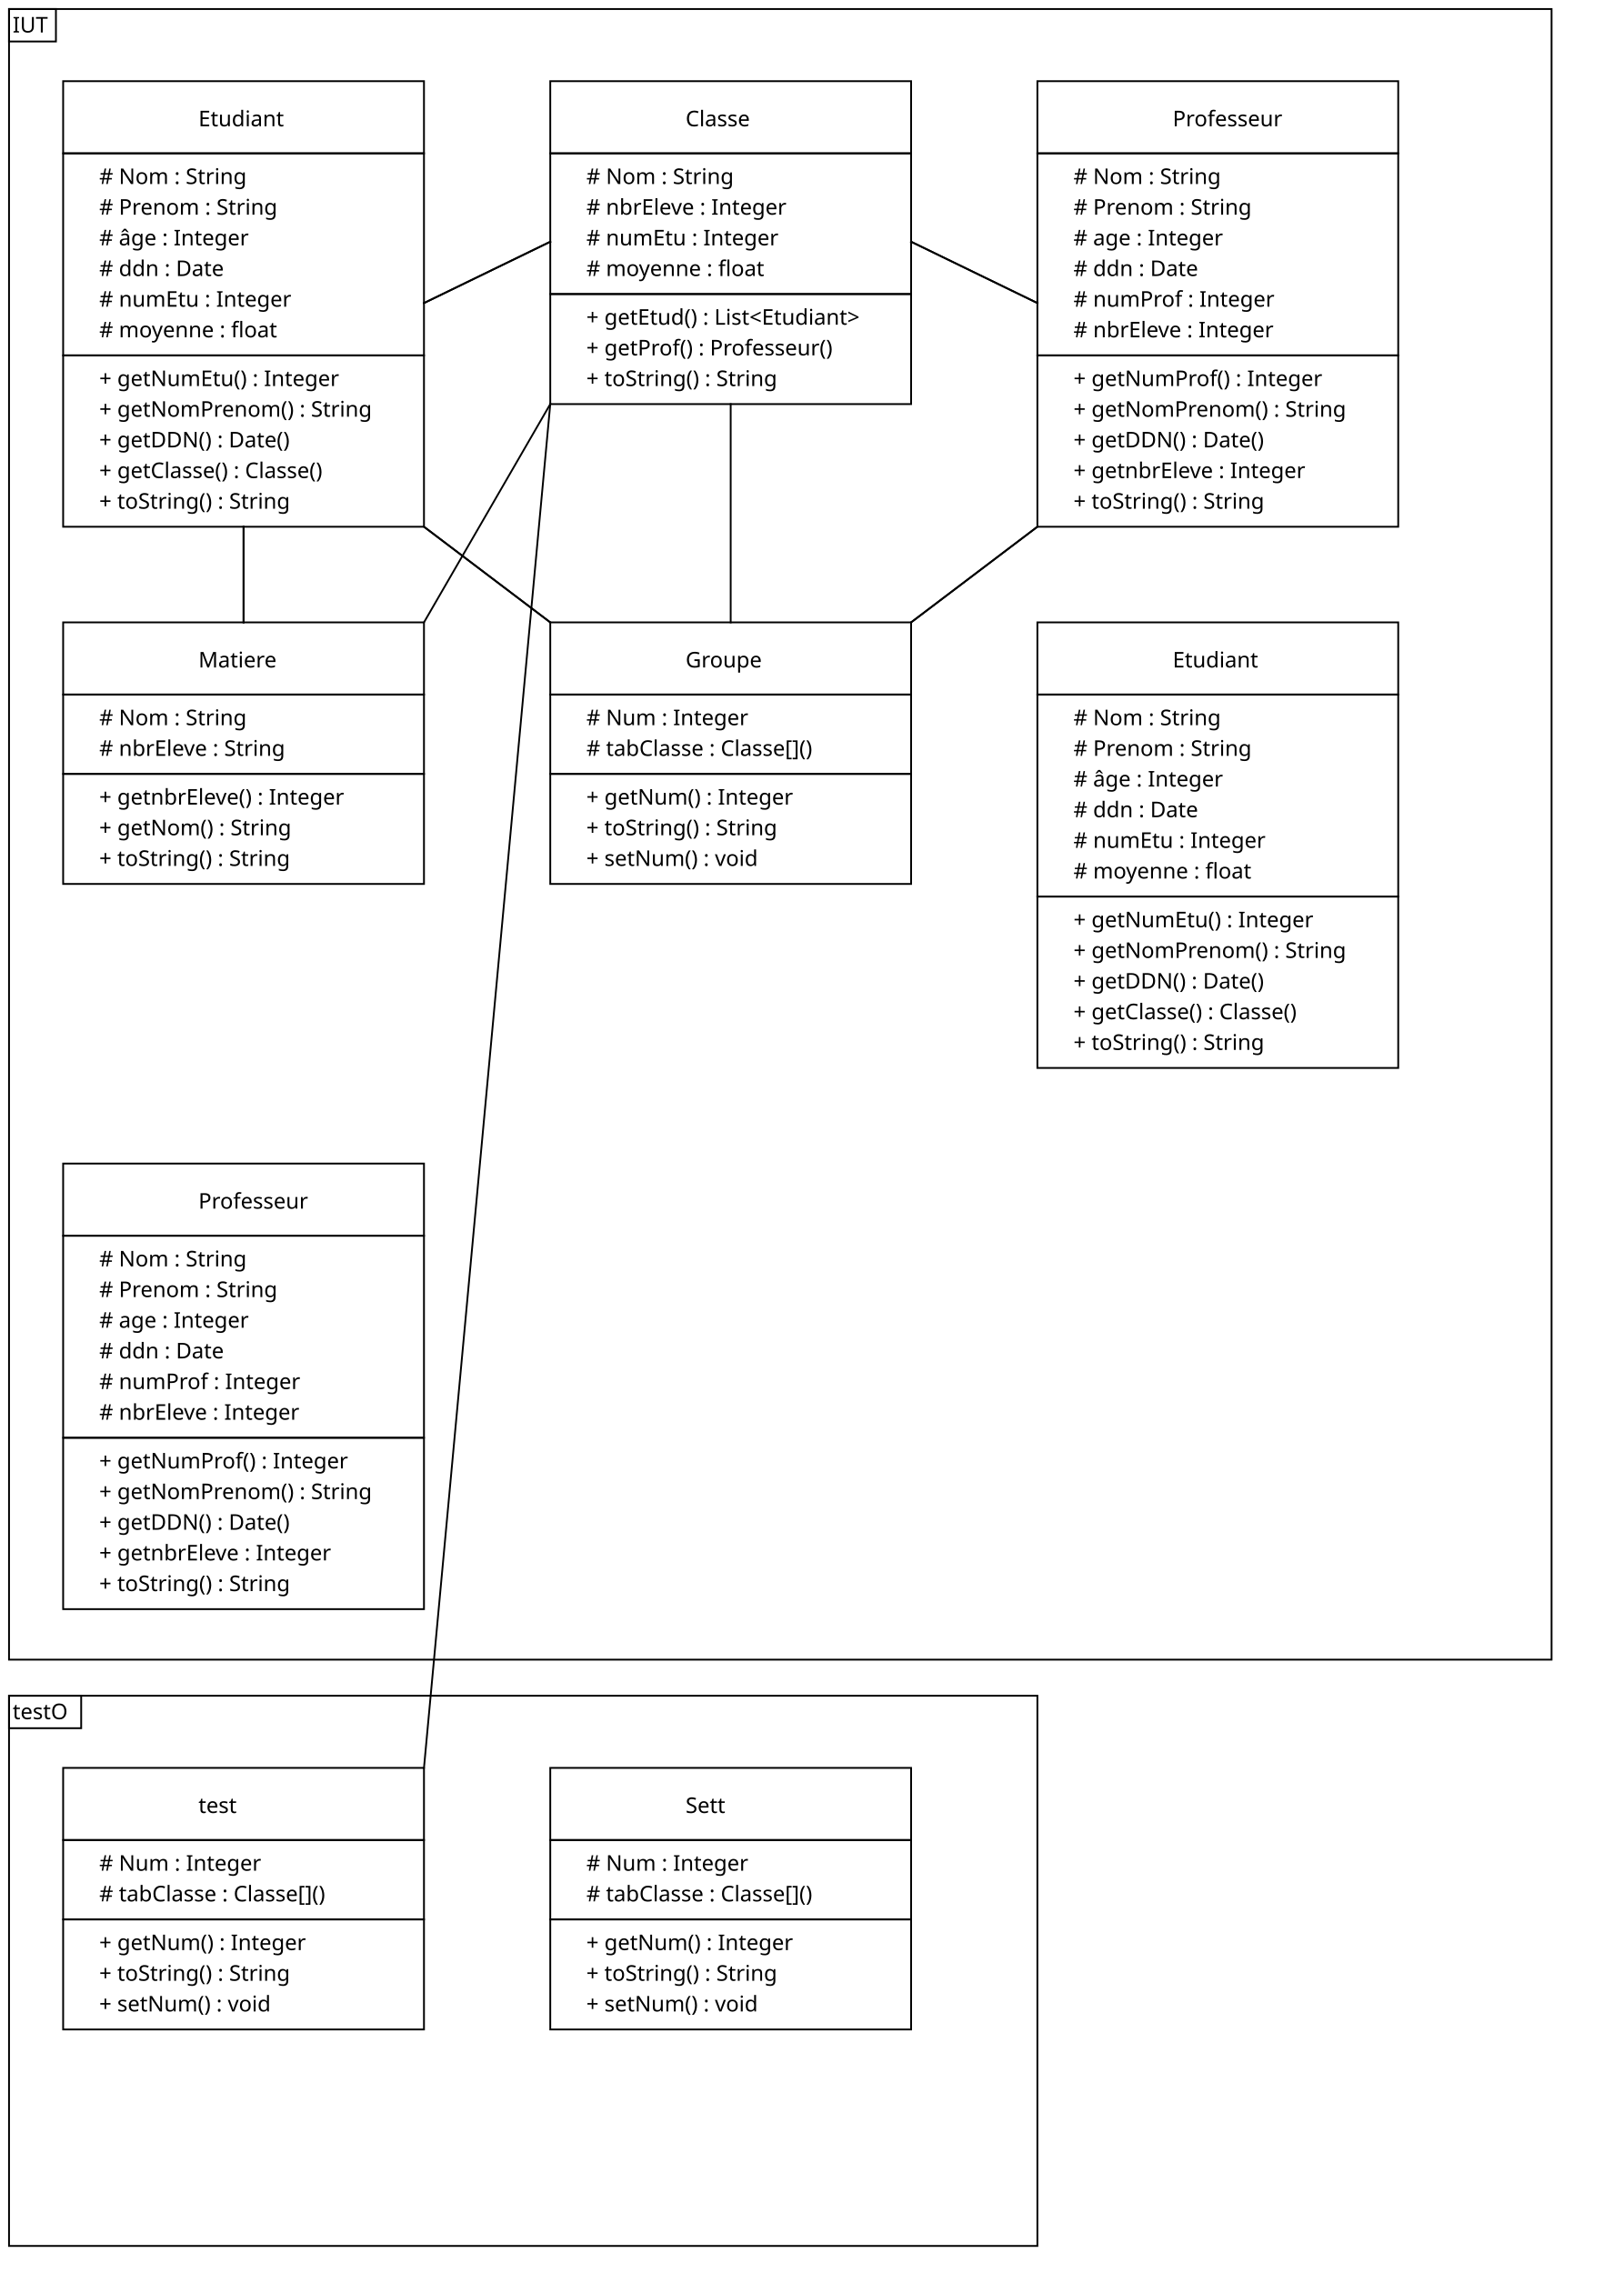
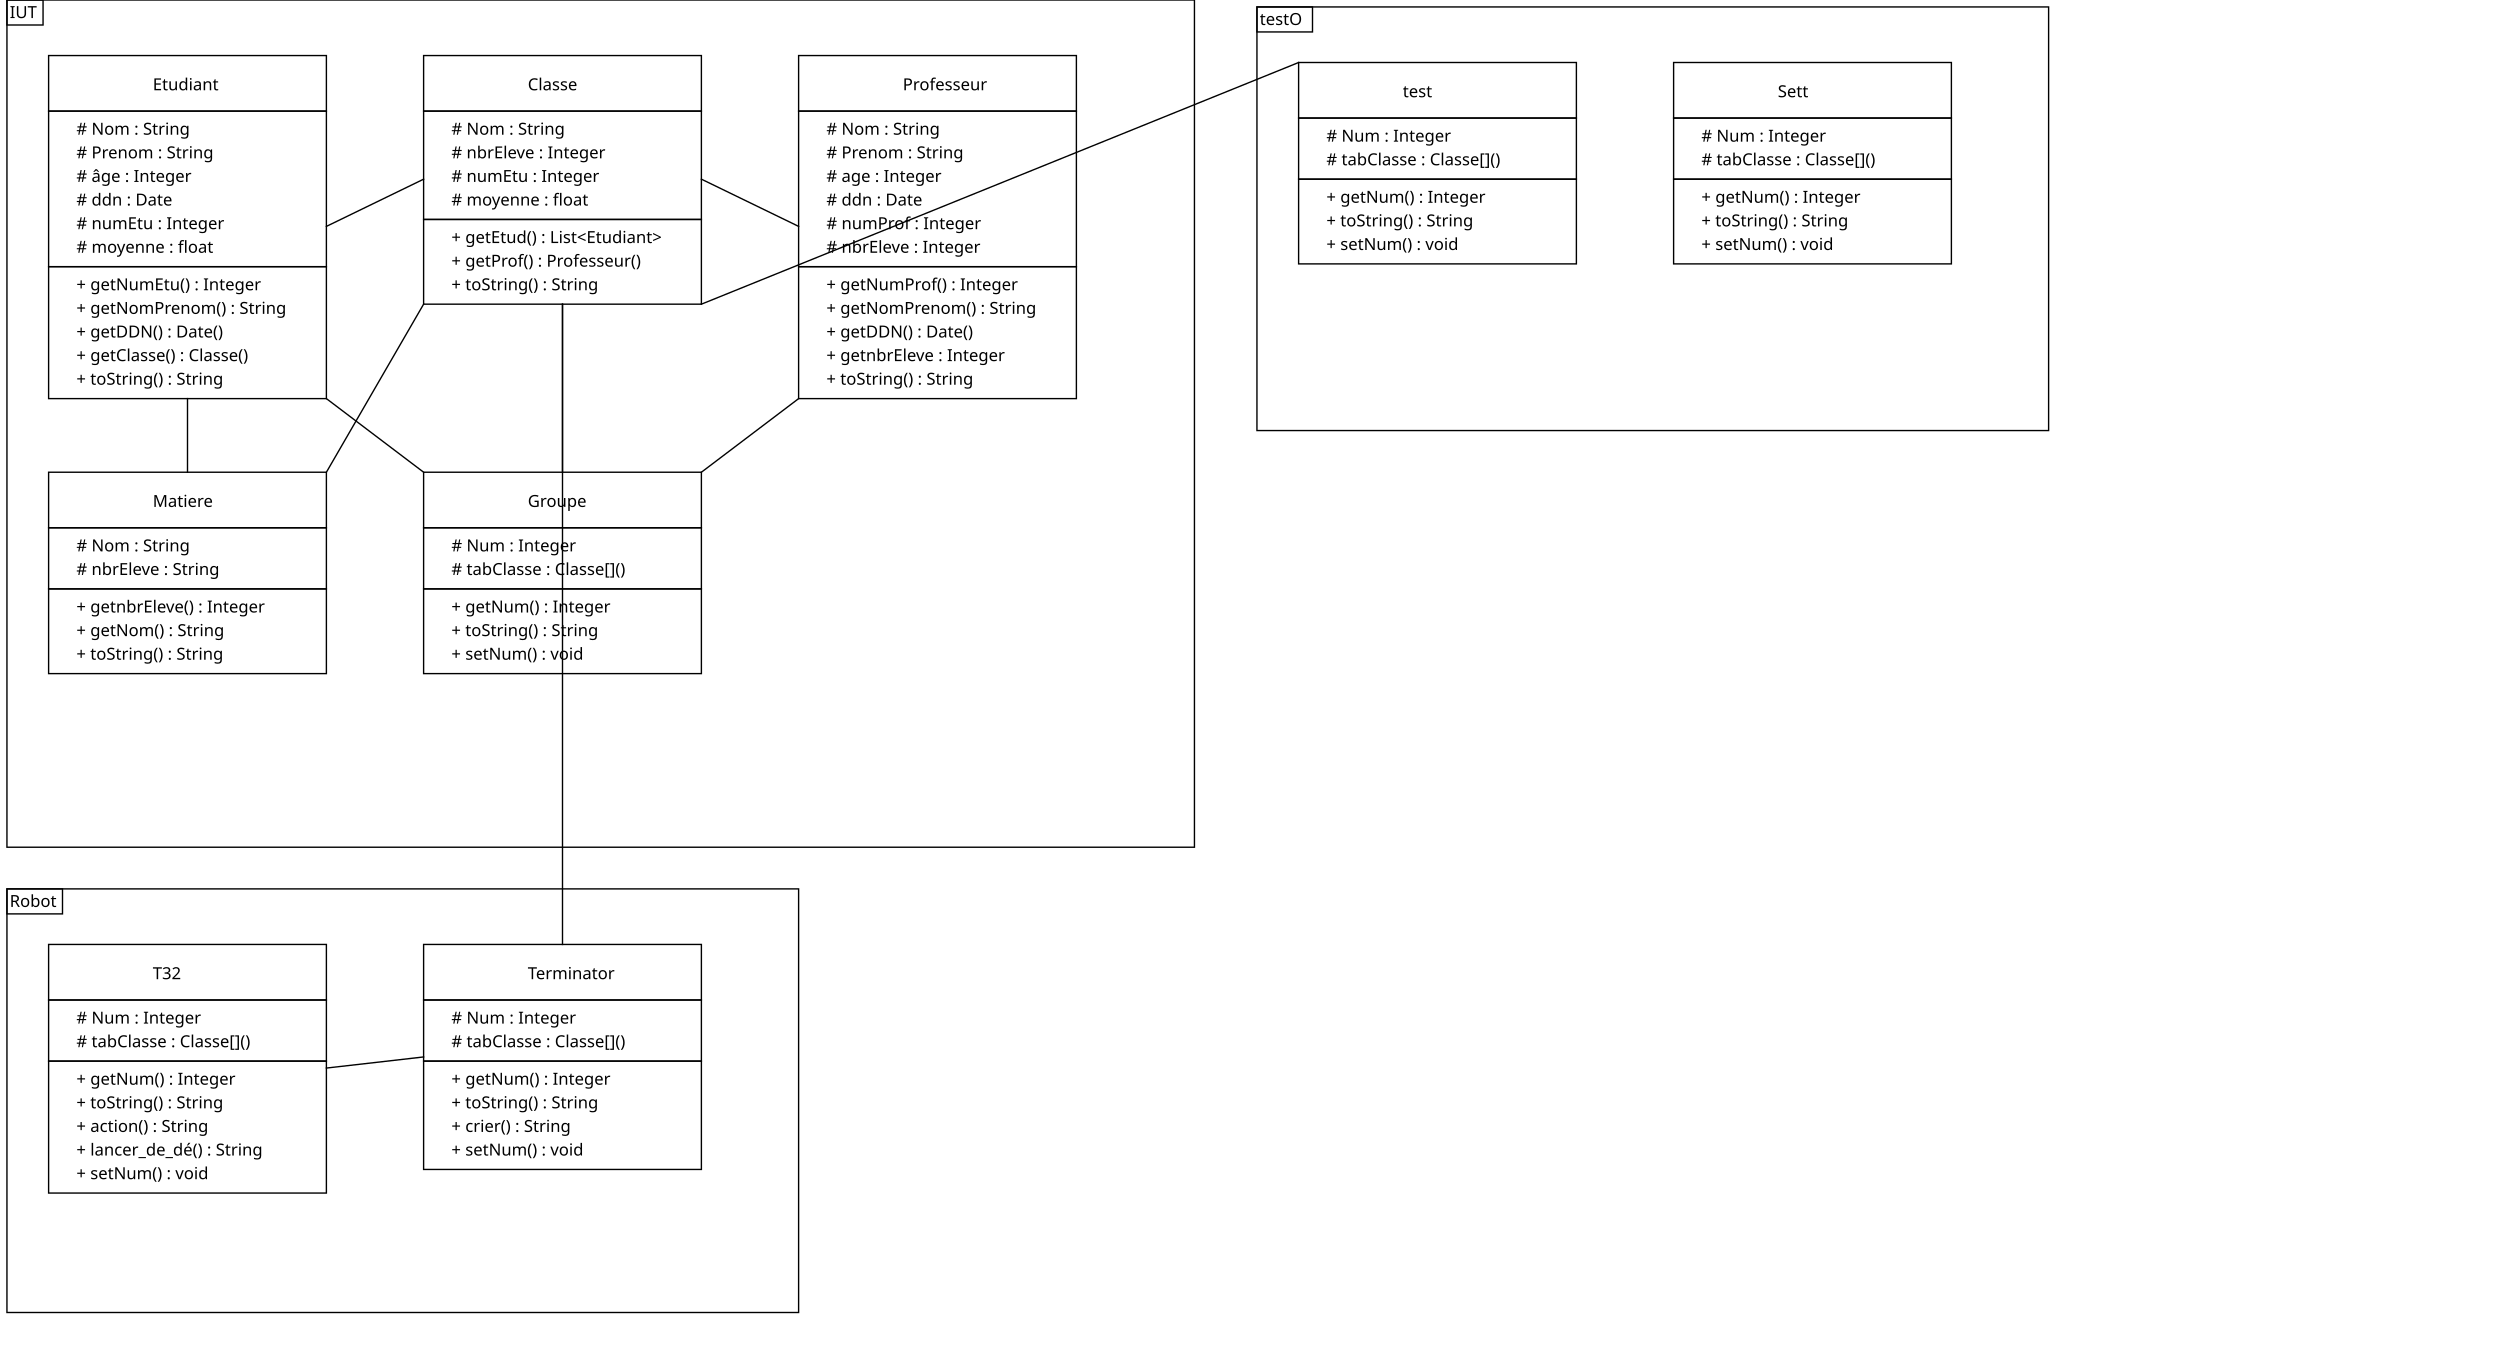
- <svg xmlns="http://www.w3.org/2000/svg" style="fill-opacity:1; color-rendering:auto; color-interpolation:auto; text-rendering:auto; stroke:black; stroke-linecap:square; stroke-miterlimit:10; shape-rendering:auto; stroke-opacity:1; fill:black; stroke-dasharray:none; font-weight:normal; stroke-width:1; font-family:'Dialog'; font-style:normal; stroke-linejoin:miter; font-size:12px; stroke-dashoffset:0; image-rendering:auto;" width="900" height="1260">
+ <svg xmlns="http://www.w3.org/2000/svg" style="fill-opacity:1; color-rendering:auto; color-interpolation:auto; text-rendering:auto; stroke:black; stroke-linecap:square; stroke-miterlimit:10; shape-rendering:auto; stroke-opacity:1; fill:black; stroke-dasharray:none; font-weight:normal; stroke-width:1; font-family:'Dialog'; font-style:normal; stroke-linejoin:miter; font-size:12px; stroke-dashoffset:0; image-rendering:auto;" width="1800" height="975">
  <defs id="genericDefs" />
  <g>
    <g>
-       <rect x="5" width="855" height="915" y="5" style="fill:none;" />
-       <text x="7" xml:space="preserve" y="18" style="stroke:none;">IUT</text>
-       <rect x="5" width="26" height="18" y="5" style="fill:none;" />
-       <rect x="5" width="570" height="305" y="940" style="fill:none;" />
-       <text x="7" xml:space="preserve" y="953" style="stroke:none;">testO</text>
-       <rect x="5" width="40" height="18" y="940" style="fill:none;" />
-       <rect x="35" width="200" height="40" y="45" style="fill:none;" />
-       <text x="110" xml:space="preserve" y="70" style="stroke:none;">Etudiant</text>
-       <rect x="35" width="200" height="112" y="85" style="fill:none;" />
-       <text x="55" xml:space="preserve" y="102" style="stroke:none;"># Nom : String</text>
-       <text x="55" xml:space="preserve" y="119" style="stroke:none;"># Prenom : String</text>
-       <text x="55" xml:space="preserve" y="136" style="stroke:none;"># âge : Integer</text>
-       <text x="55" xml:space="preserve" y="153" style="stroke:none;"># ddn : Date</text>
-       <text x="55" xml:space="preserve" y="170" style="stroke:none;"># numEtu : Integer</text>
-       <text x="55" xml:space="preserve" y="187" style="stroke:none;"># moyenne : float</text>
-       <rect x="35" width="200" height="95" y="197" style="fill:none;" />
-       <text x="55" xml:space="preserve" y="214" style="stroke:none;">+ getNumEtu() : Integer</text>
-       <text x="55" xml:space="preserve" y="231" style="stroke:none;">+ getNomPrenom() : String</text>
-       <text x="55" xml:space="preserve" y="248" style="stroke:none;">+ getDDN() : Date()</text>
-       <text x="55" xml:space="preserve" y="265" style="stroke:none;">+ getClasse() : Classe()</text>
-       <text x="55" xml:space="preserve" y="282" style="stroke:none;">+ toString() : String</text>
-       <rect x="305" width="200" height="40" y="45" style="fill:none;" />
-       <text x="380" xml:space="preserve" y="70" style="stroke:none;">Classe</text>
-       <rect x="305" width="200" height="78" y="85" style="fill:none;" />
-       <text x="325" xml:space="preserve" y="102" style="stroke:none;"># Nom : String</text>
-       <text x="325" xml:space="preserve" y="119" style="stroke:none;"># nbrEleve : Integer</text>
-       <text x="325" xml:space="preserve" y="136" style="stroke:none;"># numEtu : Integer</text>
-       <text x="325" xml:space="preserve" y="153" style="stroke:none;"># moyenne : float</text>
-       <rect x="305" width="200" height="61" y="163" style="fill:none;" />
-       <text x="325" xml:space="preserve" y="180" style="stroke:none;">+ getEtud() : List&lt;Etudiant&gt;</text>
-       <text x="325" xml:space="preserve" y="197" style="stroke:none;">+ getProf() : Professeur()</text>
-       <text x="325" xml:space="preserve" y="214" style="stroke:none;">+ toString() : String</text>
-       <rect x="575" width="200" height="40" y="45" style="fill:none;" />
-       <text x="650" xml:space="preserve" y="70" style="stroke:none;">Professeur</text>
-       <rect x="575" width="200" height="112" y="85" style="fill:none;" />
-       <text x="595" xml:space="preserve" y="102" style="stroke:none;"># Nom : String</text>
-       <text x="595" xml:space="preserve" y="119" style="stroke:none;"># Prenom : String</text>
-       <text x="595" xml:space="preserve" y="136" style="stroke:none;"># age : Integer</text>
-       <text x="595" xml:space="preserve" y="153" style="stroke:none;"># ddn : Date</text>
-       <text x="595" xml:space="preserve" y="170" style="stroke:none;"># numProf : Integer</text>
-       <text x="595" xml:space="preserve" y="187" style="stroke:none;"># nbrEleve : Integer</text>
-       <rect x="575" width="200" height="95" y="197" style="fill:none;" />
-       <text x="595" xml:space="preserve" y="214" style="stroke:none;">+ getNumProf() : Integer</text>
-       <text x="595" xml:space="preserve" y="231" style="stroke:none;">+ getNomPrenom() : String</text>
-       <text x="595" xml:space="preserve" y="248" style="stroke:none;">+ getDDN() : Date()</text>
-       <text x="595" xml:space="preserve" y="265" style="stroke:none;">+ getnbrEleve : Integer</text>
-       <text x="595" xml:space="preserve" y="282" style="stroke:none;">+ toString() : String</text>
-       <rect x="35" width="200" height="40" y="345" style="fill:none;" />
-       <text x="110" xml:space="preserve" y="370" style="stroke:none;">Matiere</text>
-       <rect x="35" width="200" height="44" y="385" style="fill:none;" />
-       <text x="55" xml:space="preserve" y="402" style="stroke:none;"># Nom : String</text>
-       <text x="55" xml:space="preserve" y="419" style="stroke:none;"># nbrEleve : String</text>
-       <rect x="35" width="200" height="61" y="429" style="fill:none;" />
-       <text x="55" xml:space="preserve" y="446" style="stroke:none;">+ getnbrEleve() : Integer</text>
-       <text x="55" xml:space="preserve" y="463" style="stroke:none;">+ getNom() : String</text>
-       <text x="55" xml:space="preserve" y="480" style="stroke:none;">+ toString() : String</text>
-       <rect x="305" width="200" height="40" y="345" style="fill:none;" />
-       <text x="380" xml:space="preserve" y="370" style="stroke:none;">Groupe</text>
-       <rect x="305" width="200" height="44" y="385" style="fill:none;" />
-       <text x="325" xml:space="preserve" y="402" style="stroke:none;"># Num : Integer</text>
-       <text x="325" xml:space="preserve" y="419" style="stroke:none;"># tabClasse : Classe[]()</text>
-       <rect x="305" width="200" height="61" y="429" style="fill:none;" />
-       <text x="325" xml:space="preserve" y="446" style="stroke:none;">+ getNum() : Integer</text>
-       <text x="325" xml:space="preserve" y="463" style="stroke:none;">+ toString() : String</text>
-       <text x="325" xml:space="preserve" y="480" style="stroke:none;">+ setNum() : void</text>
-       <rect x="575" width="200" height="40" y="345" style="fill:none;" />
-       <text x="650" xml:space="preserve" y="370" style="stroke:none;">Etudiant</text>
-       <rect x="575" width="200" height="112" y="385" style="fill:none;" />
-       <text x="595" xml:space="preserve" y="402" style="stroke:none;"># Nom : String</text>
-       <text x="595" xml:space="preserve" y="419" style="stroke:none;"># Prenom : String</text>
-       <text x="595" xml:space="preserve" y="436" style="stroke:none;"># âge : Integer</text>
-       <text x="595" xml:space="preserve" y="453" style="stroke:none;"># ddn : Date</text>
-       <text x="595" xml:space="preserve" y="470" style="stroke:none;"># numEtu : Integer</text>
-       <text x="595" xml:space="preserve" y="487" style="stroke:none;"># moyenne : float</text>
-       <rect x="575" width="200" height="95" y="497" style="fill:none;" />
-       <text x="595" xml:space="preserve" y="514" style="stroke:none;">+ getNumEtu() : Integer</text>
-       <text x="595" xml:space="preserve" y="531" style="stroke:none;">+ getNomPrenom() : String</text>
-       <text x="595" xml:space="preserve" y="548" style="stroke:none;">+ getDDN() : Date()</text>
-       <text x="595" xml:space="preserve" y="565" style="stroke:none;">+ getClasse() : Classe()</text>
-       <text x="595" xml:space="preserve" y="582" style="stroke:none;">+ toString() : String</text>
-       <rect x="35" width="200" height="40" y="645" style="fill:none;" />
-       <text x="110" xml:space="preserve" y="670" style="stroke:none;">Professeur</text>
-       <rect x="35" width="200" height="112" y="685" style="fill:none;" />
-       <text x="55" xml:space="preserve" y="702" style="stroke:none;"># Nom : String</text>
-       <text x="55" xml:space="preserve" y="719" style="stroke:none;"># Prenom : String</text>
-       <text x="55" xml:space="preserve" y="736" style="stroke:none;"># age : Integer</text>
-       <text x="55" xml:space="preserve" y="753" style="stroke:none;"># ddn : Date</text>
-       <text x="55" xml:space="preserve" y="770" style="stroke:none;"># numProf : Integer</text>
-       <text x="55" xml:space="preserve" y="787" style="stroke:none;"># nbrEleve : Integer</text>
-       <rect x="35" width="200" height="95" y="797" style="fill:none;" />
-       <text x="55" xml:space="preserve" y="814" style="stroke:none;">+ getNumProf() : Integer</text>
-       <text x="55" xml:space="preserve" y="831" style="stroke:none;">+ getNomPrenom() : String</text>
-       <text x="55" xml:space="preserve" y="848" style="stroke:none;">+ getDDN() : Date()</text>
-       <text x="55" xml:space="preserve" y="865" style="stroke:none;">+ getnbrEleve : Integer</text>
-       <text x="55" xml:space="preserve" y="882" style="stroke:none;">+ toString() : String</text>
-       <rect x="35" width="200" height="40" y="980" style="fill:none;" />
-       <text x="110" xml:space="preserve" y="1005" style="stroke:none;">test</text>
-       <rect x="35" width="200" height="44" y="1020" style="fill:none;" />
-       <text x="55" xml:space="preserve" y="1037" style="stroke:none;"># Num : Integer</text>
-       <text x="55" xml:space="preserve" y="1054" style="stroke:none;"># tabClasse : Classe[]()</text>
-       <rect x="35" width="200" height="61" y="1064" style="fill:none;" />
-       <text x="55" xml:space="preserve" y="1081" style="stroke:none;">+ getNum() : Integer</text>
-       <text x="55" xml:space="preserve" y="1098" style="stroke:none;">+ toString() : String</text>
-       <text x="55" xml:space="preserve" y="1115" style="stroke:none;">+ setNum() : void</text>
-       <rect x="305" width="200" height="40" y="980" style="fill:none;" />
-       <text x="380" xml:space="preserve" y="1005" style="stroke:none;">Sett</text>
-       <rect x="305" width="200" height="44" y="1020" style="fill:none;" />
-       <text x="325" xml:space="preserve" y="1037" style="stroke:none;"># Num : Integer</text>
-       <text x="325" xml:space="preserve" y="1054" style="stroke:none;"># tabClasse : Classe[]()</text>
-       <rect x="305" width="200" height="61" y="1064" style="fill:none;" />
-       <text x="325" xml:space="preserve" y="1081" style="stroke:none;">+ getNum() : Integer</text>
-       <text x="325" xml:space="preserve" y="1098" style="stroke:none;">+ toString() : String</text>
-       <text x="325" xml:space="preserve" y="1115" style="stroke:none;">+ setNum() : void</text>
-       <line y2="168" style="fill:none;" x1="305" x2="235" y1="134" />
-       <line y2="168" style="fill:none;" x1="505" x2="575" y1="134" />
-       <line y2="345" style="fill:none;" x1="305" x2="235" y1="224" />
-       <line y2="345" style="fill:none;" x1="405" x2="405" y1="224" />
-       <line y2="980" style="fill:none;" x1="305" x2="235" y1="224" />
-       <line y2="168" style="fill:none;" x1="305" x2="235" y1="134" />
-       <line y2="168" style="fill:none;" x1="505" x2="575" y1="134" />
-       <line y2="292" style="fill:none;" x1="135" x2="135" y1="345" />
-       <line y2="292" style="fill:none;" x1="135" x2="135" y1="345" />
-       <line y2="292" style="fill:none;" x1="305" x2="235" y1="345" />
-       <line y2="292" style="fill:none;" x1="505" x2="575" y1="345" />
-       <line y2="292" style="fill:none;" x1="305" x2="235" y1="345" />
-       <line y2="292" style="fill:none;" x1="505" x2="575" y1="345" />
+       <rect x="5" width="855" height="610" y="0" style="fill:none;" />
+       <text x="7" xml:space="preserve" y="13" style="stroke:none;">IUT</text>
+       <rect x="5" width="26" height="18" y="0" style="fill:none;" />
+       <rect x="905" width="570" height="305" y="5" style="fill:none;" />
+       <text x="907" xml:space="preserve" y="18" style="stroke:none;">testO</text>
+       <rect x="905" width="40" height="18" y="5" style="fill:none;" />
+       <rect x="5" width="570" height="305" y="640" style="fill:none;" />
+       <text x="7" xml:space="preserve" y="653" style="stroke:none;">Robot</text>
+       <rect x="5" width="40" height="18" y="640" style="fill:none;" />
+       <rect x="35" width="200" height="40" y="40" style="fill:none;" />
+       <text x="110" xml:space="preserve" y="65" style="stroke:none;">Etudiant</text>
+       <rect x="35" width="200" height="112" y="80" style="fill:none;" />
+       <text x="55" xml:space="preserve" y="97" style="stroke:none;"># Nom : String</text>
+       <text x="55" xml:space="preserve" y="114" style="stroke:none;"># Prenom : String</text>
+       <text x="55" xml:space="preserve" y="131" style="stroke:none;"># âge : Integer</text>
+       <text x="55" xml:space="preserve" y="148" style="stroke:none;"># ddn : Date</text>
+       <text x="55" xml:space="preserve" y="165" style="stroke:none;"># numEtu : Integer</text>
+       <text x="55" xml:space="preserve" y="182" style="stroke:none;"># moyenne : float</text>
+       <rect x="35" width="200" height="95" y="192" style="fill:none;" />
+       <text x="55" xml:space="preserve" y="209" style="stroke:none;">+ getNumEtu() : Integer</text>
+       <text x="55" xml:space="preserve" y="226" style="stroke:none;">+ getNomPrenom() : String</text>
+       <text x="55" xml:space="preserve" y="243" style="stroke:none;">+ getDDN() : Date()</text>
+       <text x="55" xml:space="preserve" y="260" style="stroke:none;">+ getClasse() : Classe()</text>
+       <text x="55" xml:space="preserve" y="277" style="stroke:none;">+ toString() : String</text>
+       <rect x="305" width="200" height="40" y="40" style="fill:none;" />
+       <text x="380" xml:space="preserve" y="65" style="stroke:none;">Classe</text>
+       <rect x="305" width="200" height="78" y="80" style="fill:none;" />
+       <text x="325" xml:space="preserve" y="97" style="stroke:none;"># Nom : String</text>
+       <text x="325" xml:space="preserve" y="114" style="stroke:none;"># nbrEleve : Integer</text>
+       <text x="325" xml:space="preserve" y="131" style="stroke:none;"># numEtu : Integer</text>
+       <text x="325" xml:space="preserve" y="148" style="stroke:none;"># moyenne : float</text>
+       <rect x="305" width="200" height="61" y="158" style="fill:none;" />
+       <text x="325" xml:space="preserve" y="175" style="stroke:none;">+ getEtud() : List&lt;Etudiant&gt;</text>
+       <text x="325" xml:space="preserve" y="192" style="stroke:none;">+ getProf() : Professeur()</text>
+       <text x="325" xml:space="preserve" y="209" style="stroke:none;">+ toString() : String</text>
+       <rect x="575" width="200" height="40" y="40" style="fill:none;" />
+       <text x="650" xml:space="preserve" y="65" style="stroke:none;">Professeur</text>
+       <rect x="575" width="200" height="112" y="80" style="fill:none;" />
+       <text x="595" xml:space="preserve" y="97" style="stroke:none;"># Nom : String</text>
+       <text x="595" xml:space="preserve" y="114" style="stroke:none;"># Prenom : String</text>
+       <text x="595" xml:space="preserve" y="131" style="stroke:none;"># age : Integer</text>
+       <text x="595" xml:space="preserve" y="148" style="stroke:none;"># ddn : Date</text>
+       <text x="595" xml:space="preserve" y="165" style="stroke:none;"># numProf : Integer</text>
+       <text x="595" xml:space="preserve" y="182" style="stroke:none;"># nbrEleve : Integer</text>
+       <rect x="575" width="200" height="95" y="192" style="fill:none;" />
+       <text x="595" xml:space="preserve" y="209" style="stroke:none;">+ getNumProf() : Integer</text>
+       <text x="595" xml:space="preserve" y="226" style="stroke:none;">+ getNomPrenom() : String</text>
+       <text x="595" xml:space="preserve" y="243" style="stroke:none;">+ getDDN() : Date()</text>
+       <text x="595" xml:space="preserve" y="260" style="stroke:none;">+ getnbrEleve : Integer</text>
+       <text x="595" xml:space="preserve" y="277" style="stroke:none;">+ toString() : String</text>
+       <rect x="35" width="200" height="40" y="340" style="fill:none;" />
+       <text x="110" xml:space="preserve" y="365" style="stroke:none;">Matiere</text>
+       <rect x="35" width="200" height="44" y="380" style="fill:none;" />
+       <text x="55" xml:space="preserve" y="397" style="stroke:none;"># Nom : String</text>
+       <text x="55" xml:space="preserve" y="414" style="stroke:none;"># nbrEleve : String</text>
+       <rect x="35" width="200" height="61" y="424" style="fill:none;" />
+       <text x="55" xml:space="preserve" y="441" style="stroke:none;">+ getnbrEleve() : Integer</text>
+       <text x="55" xml:space="preserve" y="458" style="stroke:none;">+ getNom() : String</text>
+       <text x="55" xml:space="preserve" y="475" style="stroke:none;">+ toString() : String</text>
+       <rect x="305" width="200" height="40" y="340" style="fill:none;" />
+       <text x="380" xml:space="preserve" y="365" style="stroke:none;">Groupe</text>
+       <rect x="305" width="200" height="44" y="380" style="fill:none;" />
+       <text x="325" xml:space="preserve" y="397" style="stroke:none;"># Num : Integer</text>
+       <text x="325" xml:space="preserve" y="414" style="stroke:none;"># tabClasse : Classe[]()</text>
+       <rect x="305" width="200" height="61" y="424" style="fill:none;" />
+       <text x="325" xml:space="preserve" y="441" style="stroke:none;">+ getNum() : Integer</text>
+       <text x="325" xml:space="preserve" y="458" style="stroke:none;">+ toString() : String</text>
+       <text x="325" xml:space="preserve" y="475" style="stroke:none;">+ setNum() : void</text>
+       <rect x="935" width="200" height="40" y="45" style="fill:none;" />
+       <text x="1010" xml:space="preserve" y="70" style="stroke:none;">test</text>
+       <rect x="935" width="200" height="44" y="85" style="fill:none;" />
+       <text x="955" xml:space="preserve" y="102" style="stroke:none;"># Num : Integer</text>
+       <text x="955" xml:space="preserve" y="119" style="stroke:none;"># tabClasse : Classe[]()</text>
+       <rect x="935" width="200" height="61" y="129" style="fill:none;" />
+       <text x="955" xml:space="preserve" y="146" style="stroke:none;">+ getNum() : Integer</text>
+       <text x="955" xml:space="preserve" y="163" style="stroke:none;">+ toString() : String</text>
+       <text x="955" xml:space="preserve" y="180" style="stroke:none;">+ setNum() : void</text>
+       <rect x="1205" width="200" height="40" y="45" style="fill:none;" />
+       <text x="1280" xml:space="preserve" y="70" style="stroke:none;">Sett</text>
+       <rect x="1205" width="200" height="44" y="85" style="fill:none;" />
+       <text x="1225" xml:space="preserve" y="102" style="stroke:none;"># Num : Integer</text>
+       <text x="1225" xml:space="preserve" y="119" style="stroke:none;"># tabClasse : Classe[]()</text>
+       <rect x="1205" width="200" height="61" y="129" style="fill:none;" />
+       <text x="1225" xml:space="preserve" y="146" style="stroke:none;">+ getNum() : Integer</text>
+       <text x="1225" xml:space="preserve" y="163" style="stroke:none;">+ toString() : String</text>
+       <text x="1225" xml:space="preserve" y="180" style="stroke:none;">+ setNum() : void</text>
+       <rect x="35" width="200" height="40" y="680" style="fill:none;" />
+       <text x="110" xml:space="preserve" y="705" style="stroke:none;">T32</text>
+       <rect x="35" width="200" height="44" y="720" style="fill:none;" />
+       <text x="55" xml:space="preserve" y="737" style="stroke:none;"># Num : Integer</text>
+       <text x="55" xml:space="preserve" y="754" style="stroke:none;"># tabClasse : Classe[]()</text>
+       <rect x="35" width="200" height="95" y="764" style="fill:none;" />
+       <text x="55" xml:space="preserve" y="781" style="stroke:none;">+ getNum() : Integer</text>
+       <text x="55" xml:space="preserve" y="798" style="stroke:none;">+ toString() : String</text>
+       <text x="55" xml:space="preserve" y="815" style="stroke:none;">+ action() : String</text>
+       <text x="55" xml:space="preserve" y="832" style="stroke:none;">+ lancer_de_dé() : String</text>
+       <text x="55" xml:space="preserve" y="849" style="stroke:none;">+ setNum() : void</text>
+       <rect x="305" width="200" height="40" y="680" style="fill:none;" />
+       <text x="380" xml:space="preserve" y="705" style="stroke:none;">Terminator</text>
+       <rect x="305" width="200" height="44" y="720" style="fill:none;" />
+       <text x="325" xml:space="preserve" y="737" style="stroke:none;"># Num : Integer</text>
+       <text x="325" xml:space="preserve" y="754" style="stroke:none;"># tabClasse : Classe[]()</text>
+       <rect x="305" width="200" height="78" y="764" style="fill:none;" />
+       <text x="325" xml:space="preserve" y="781" style="stroke:none;">+ getNum() : Integer</text>
+       <text x="325" xml:space="preserve" y="798" style="stroke:none;">+ toString() : String</text>
+       <text x="325" xml:space="preserve" y="815" style="stroke:none;">+ crier() : String</text>
+       <text x="325" xml:space="preserve" y="832" style="stroke:none;">+ setNum() : void</text>
+       <line y2="163" style="fill:none;" x1="305" x2="235" y1="129" />
+       <line y2="163" style="fill:none;" x1="505" x2="575" y1="129" />
+       <line y2="340" style="fill:none;" x1="305" x2="235" y1="219" />
+       <line y2="340" style="fill:none;" x1="405" x2="405" y1="219" />
+       <line y2="680" style="fill:none;" x1="405" x2="405" y1="219" />
+       <line y2="287" style="fill:none;" x1="135" x2="135" y1="340" />
+       <line y2="287" style="fill:none;" x1="305" x2="235" y1="340" />
+       <line y2="287" style="fill:none;" x1="505" x2="575" y1="340" />
+       <line y2="219" style="fill:none;" x1="935" x2="505" y1="45" />
+       <line y2="769" style="fill:none;" x1="305" x2="235" y1="761" />
    </g>
  </g>
</svg>
